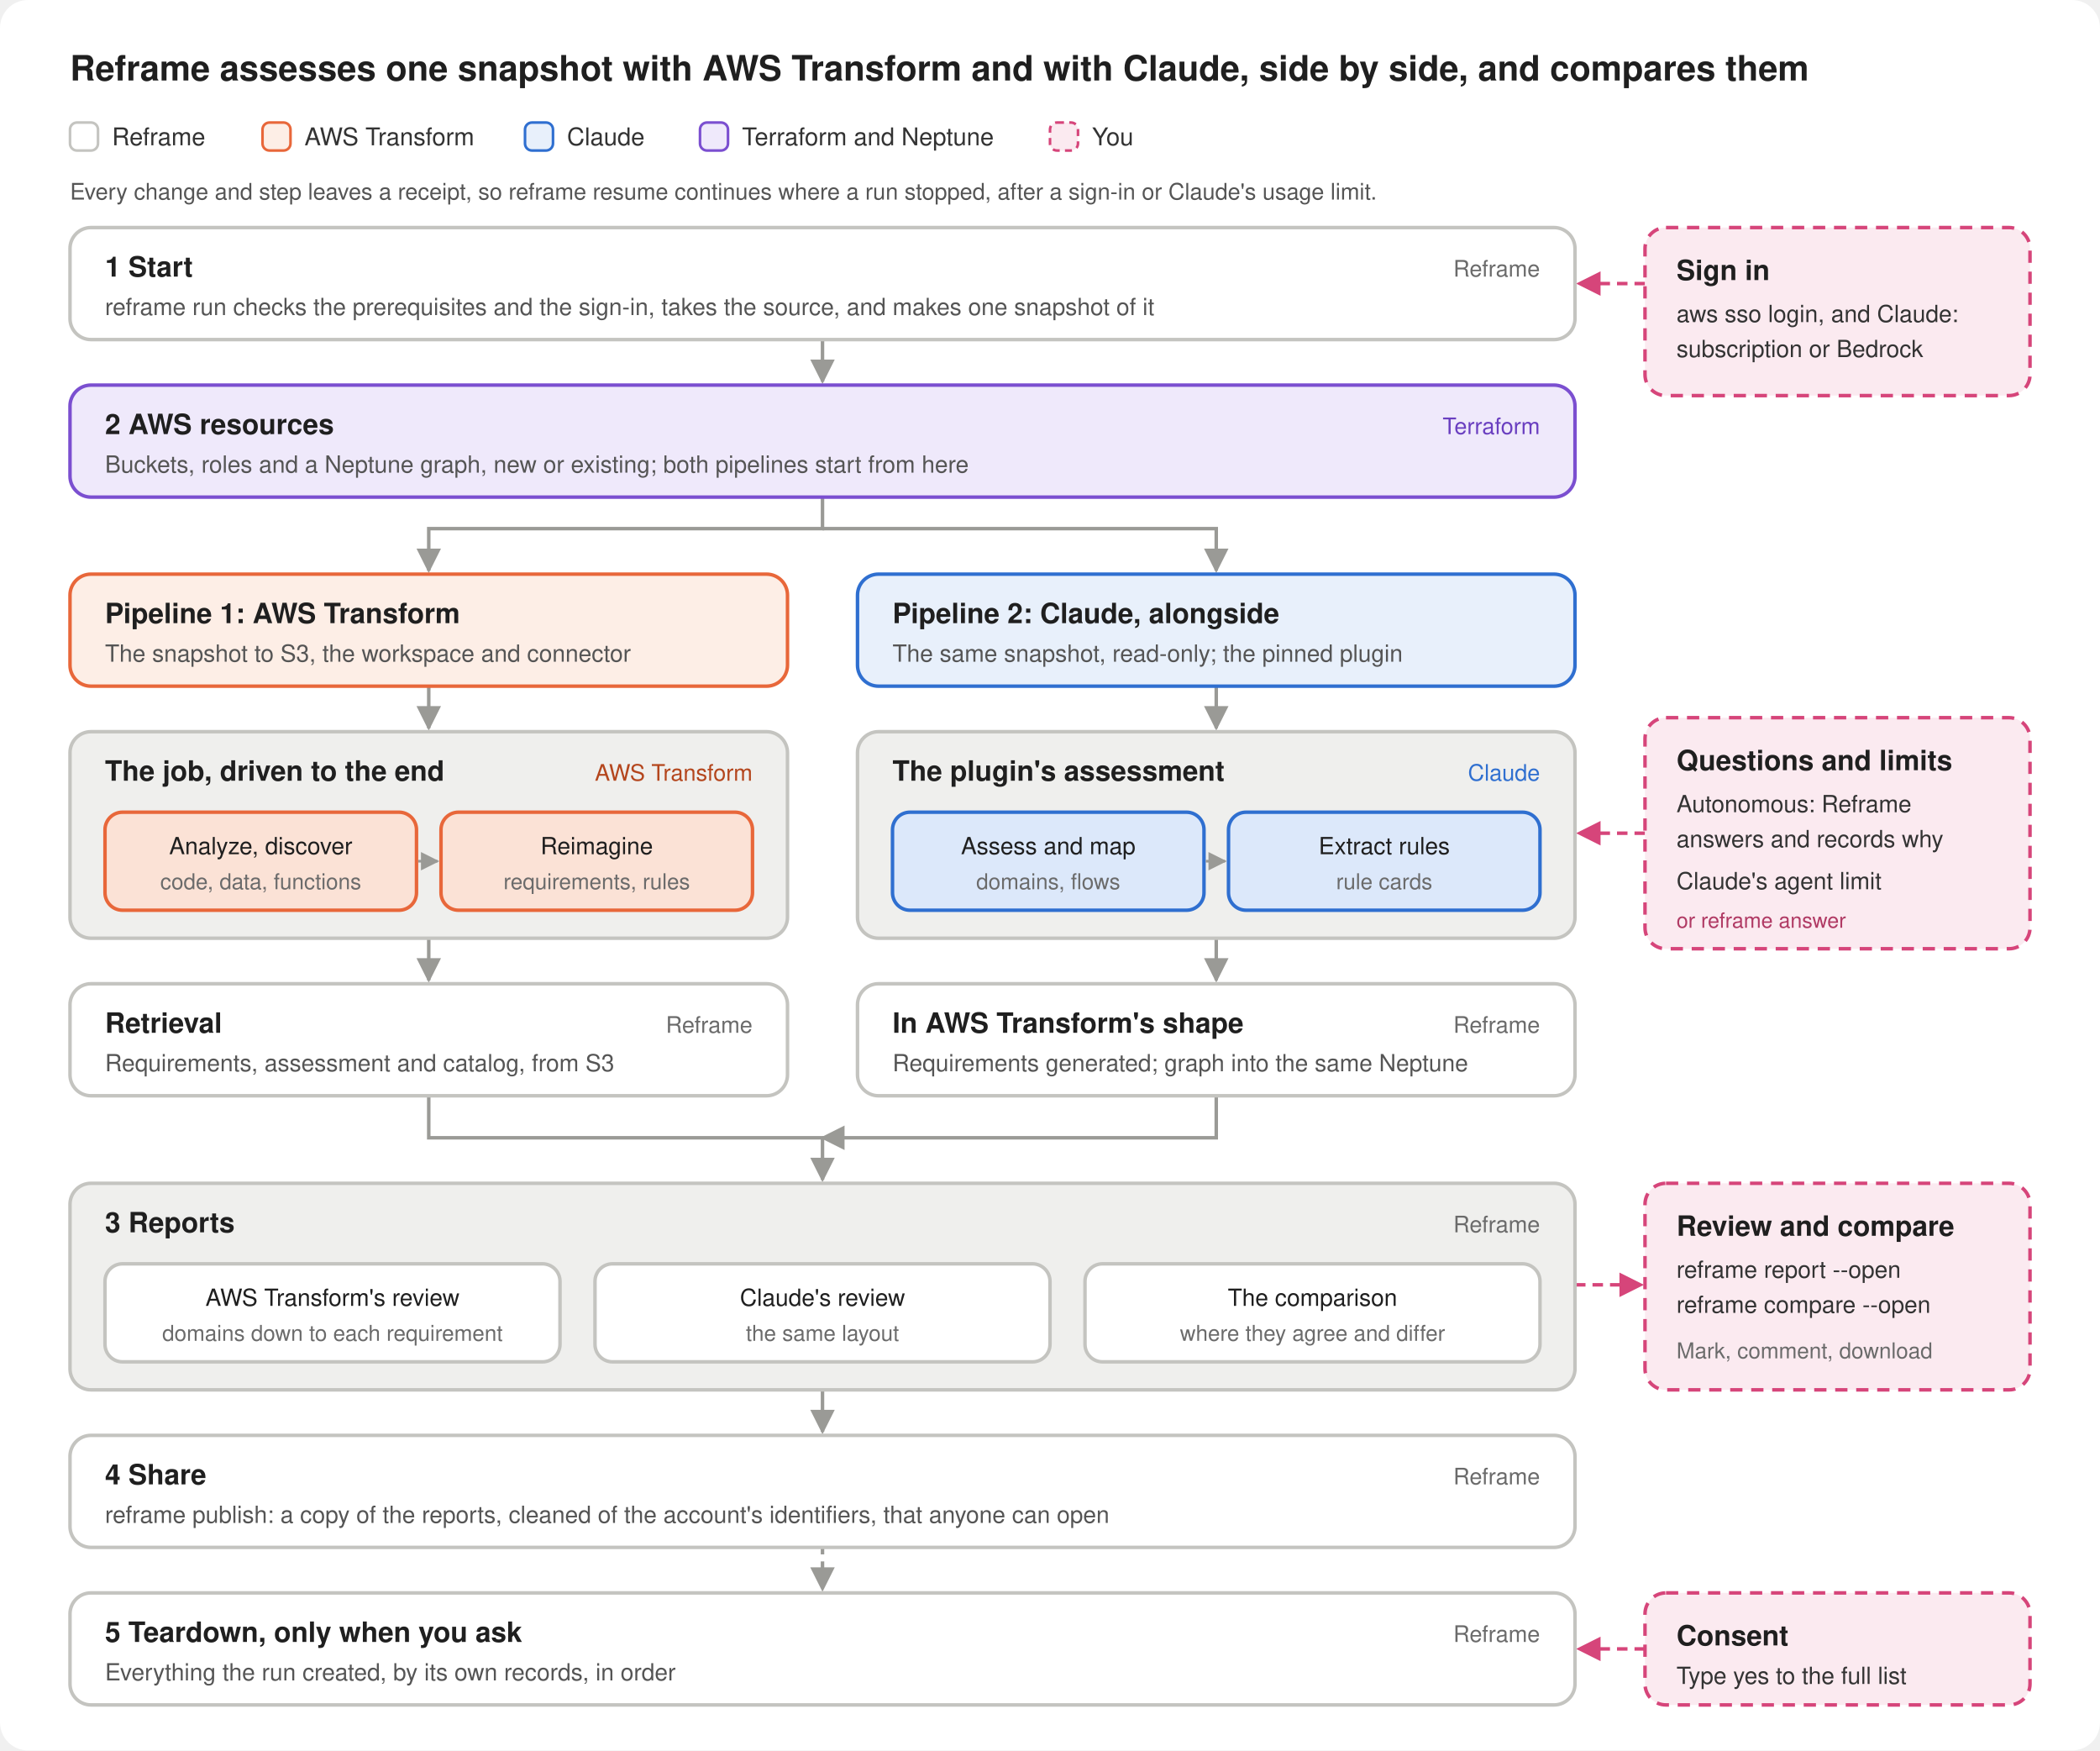
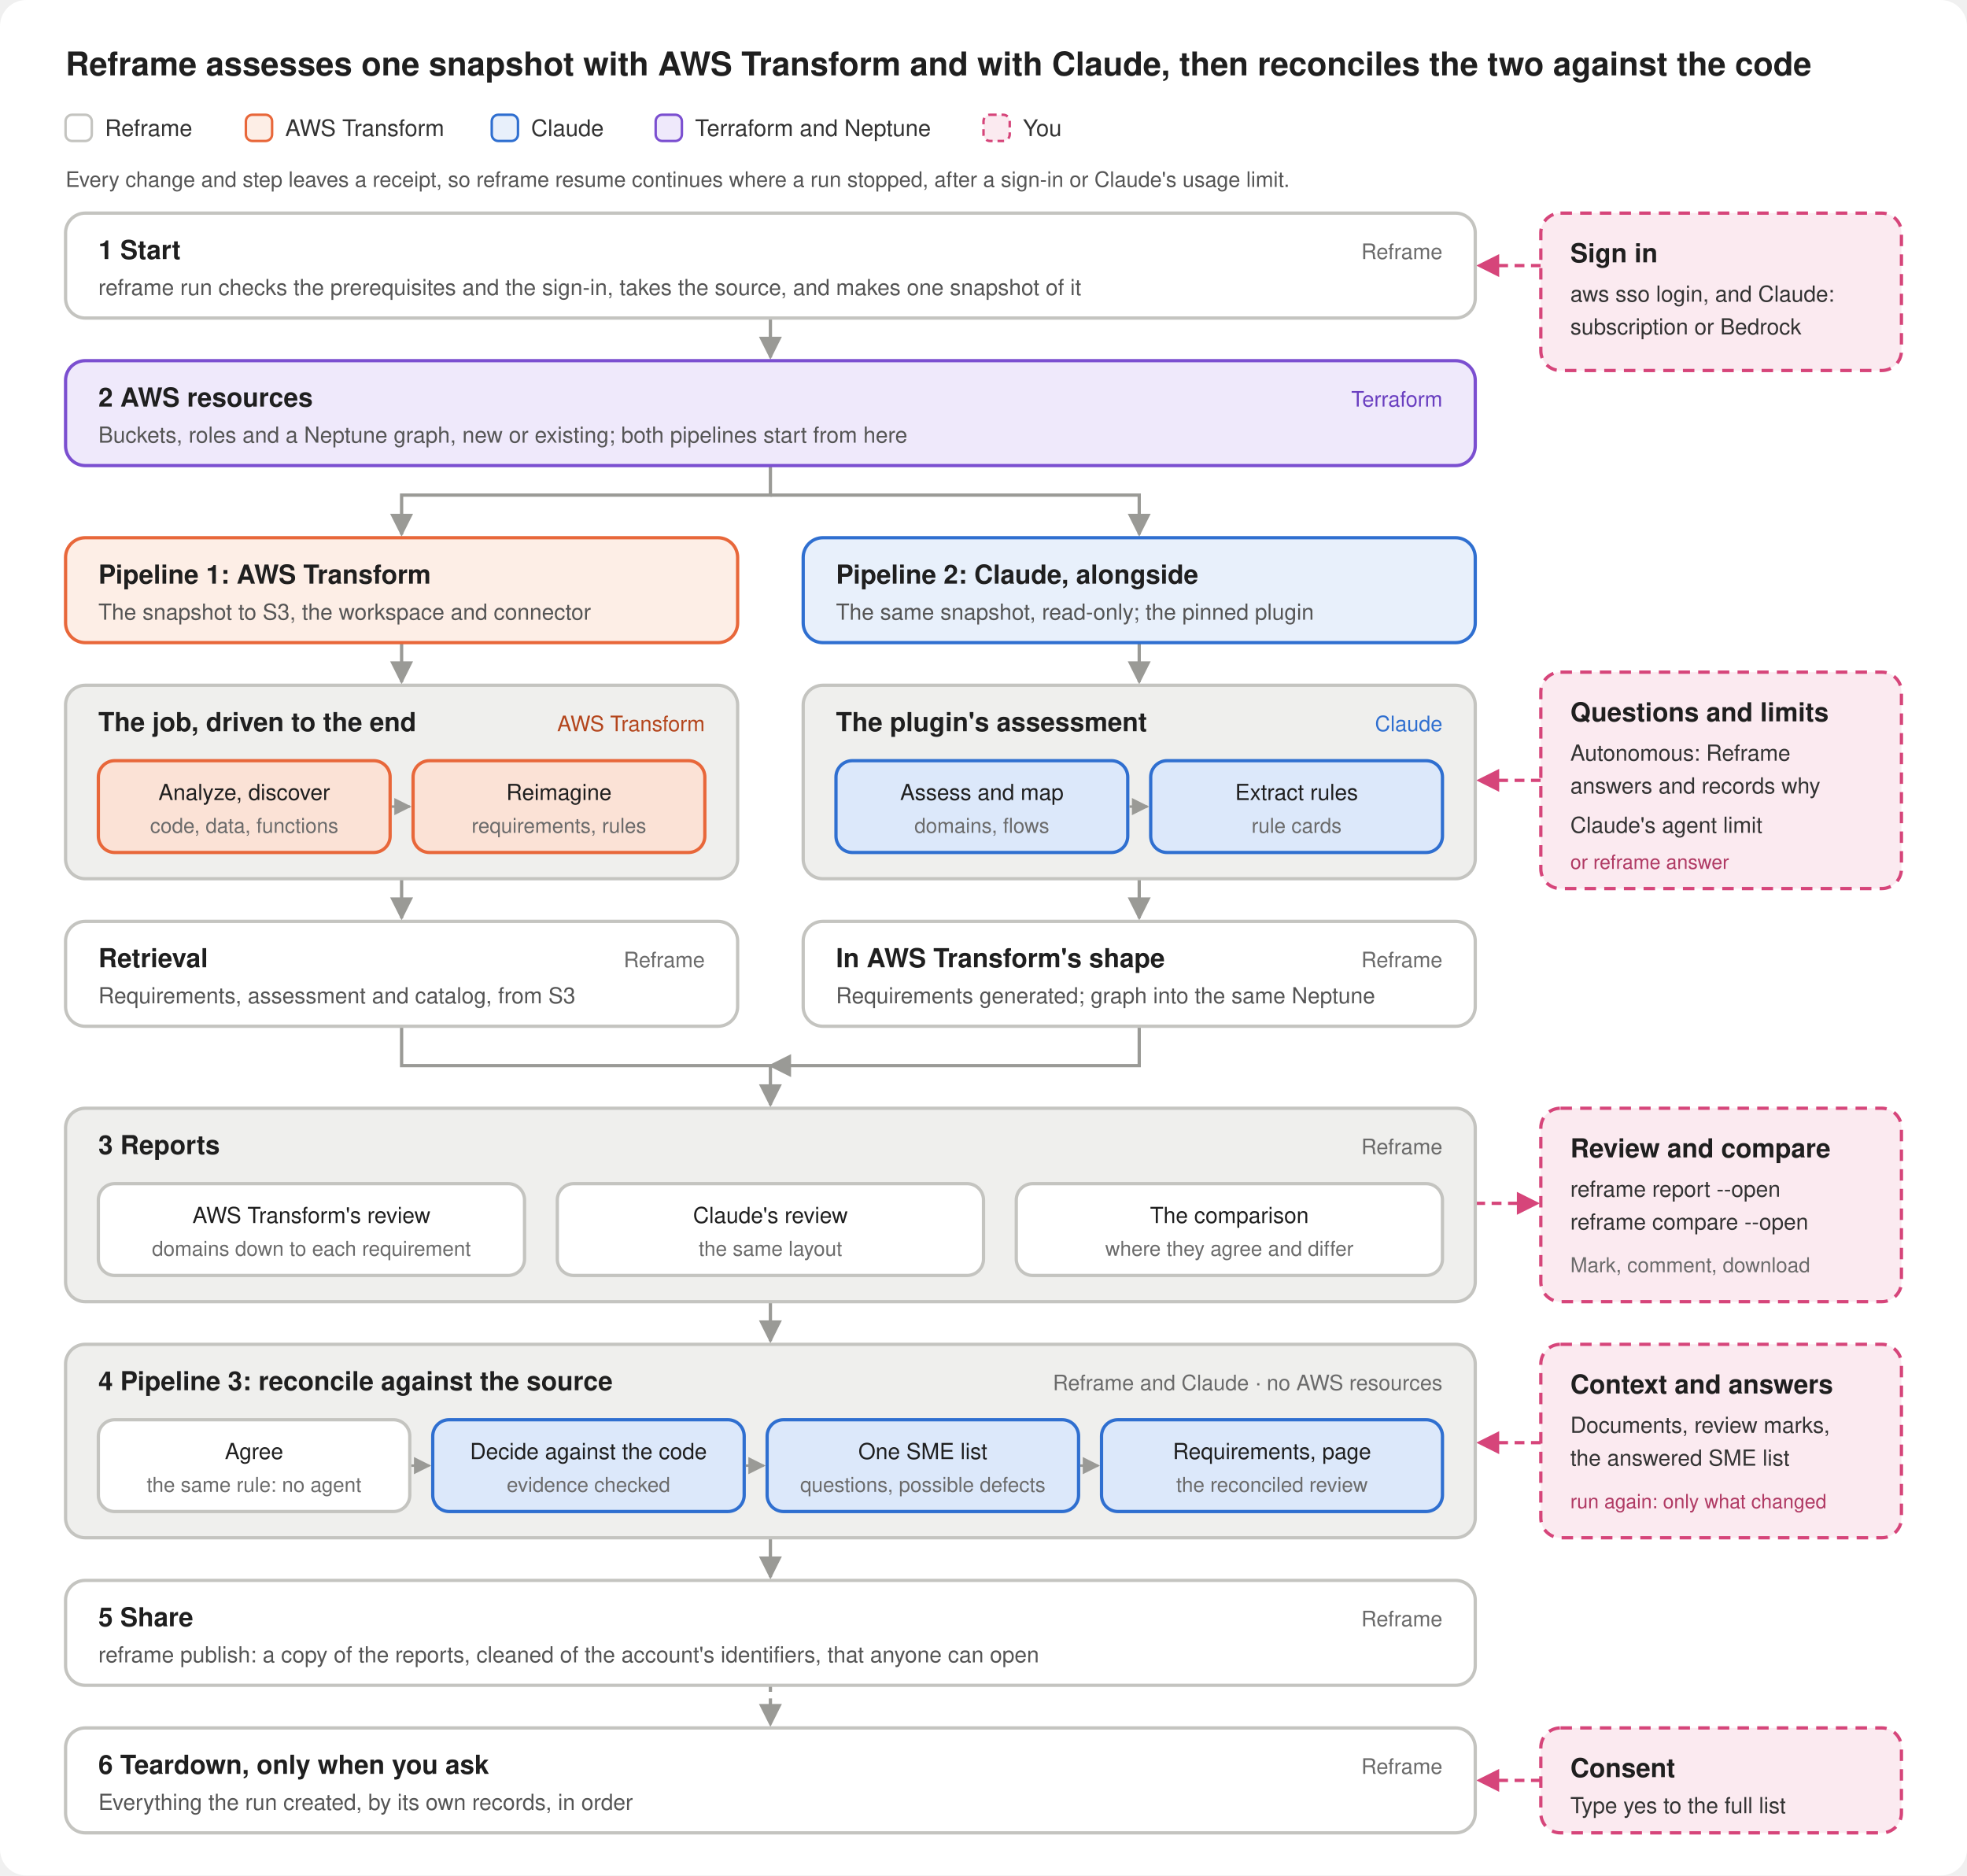
- <svg xmlns="http://www.w3.org/2000/svg" viewBox="0 0 1200 1000" width="1200" height="1000" role="img" aria-labelledby="title desc" font-family="-apple-system, BlinkMacSystemFont, 'Segoe UI', Helvetica, Arial, sans-serif">
+ <svg xmlns="http://www.w3.org/2000/svg" viewBox="0 0 1200 1144" width="1200" height="1144" role="img" aria-labelledby="title desc" font-family="-apple-system, BlinkMacSystemFont, 'Segoe UI', Helvetica, Arial, sans-serif">
  <defs>
    <marker id="flow" viewBox="0 0 10 10" refX="9" refY="5" markerWidth="7" markerHeight="7" orient="auto">
      <path d="M0 0 L10 5 L0 10 Z" fill="#9a9a96" />
    </marker>
    <marker id="gate" viewBox="0 0 10 10" refX="9" refY="5" markerWidth="7" markerHeight="7" orient="auto">
      <path d="M0 0 L10 5 L0 10 Z" fill="#d6457a" />
    </marker>
  </defs>
-   <rect x="0" y="0" width="1200" height="1000" rx="16" fill="#ffffff" />
-   <text x="40" y="46" font-size="20" font-weight="700" fill="#1f1f1f">Reframe assesses one snapshot with AWS Transform and with Claude, side by side, and compares them</text>
+   <rect x="0" y="0" width="1200" height="1144" rx="16" fill="#ffffff" />
+   <text x="40" y="46" font-size="20" font-weight="700" fill="#1f1f1f">Reframe assesses one snapshot with AWS Transform and with Claude, then reconciles the two against the code</text>
  <g font-size="14" fill="#333333">
    <rect x="40" y="70" width="16" height="16" rx="4" fill="#ffffff" stroke="#c4c4c0" stroke-width="1.5" />
    <text x="64" y="83">Reframe</text>
    <rect x="150" y="70" width="16" height="16" rx="4" fill="#fdeee6" stroke="#e8673a" stroke-width="1.5" />
    <text x="174" y="83">AWS Transform</text>
    <rect x="300" y="70" width="16" height="16" rx="4" fill="#e8f0fb" stroke="#2f6fd0" stroke-width="1.5" />
    <text x="324" y="83">Claude</text>
    <rect x="400" y="70" width="16" height="16" rx="4" fill="#efe9fb" stroke="#7b4fd0" stroke-width="1.5" />
    <text x="424" y="83">Terraform and Neptune</text>
    <rect x="600" y="70" width="16" height="16" rx="4" fill="#fbeaf0" stroke="#d6457a" stroke-width="1.5" stroke-dasharray="4 3" />
    <text x="624" y="83">You</text>
  </g>
  <text x="40" y="114" font-size="13" fill="#555555">Every change and step leaves a receipt, so reframe resume continues where a run stopped, after a sign-in or Claude's usage limit.</text>
  <g stroke="#9a9a96" stroke-width="2" fill="none" marker-end="url(#flow)">
    <line x1="470" y1="194" x2="470" y2="218" />
    <path d="M470 284 V302 H245 V326" />
    <path d="M470 302 H695 V326" />
    <line x1="245" y1="392" x2="245" y2="416" />
    <line x1="695" y1="392" x2="695" y2="416" />
    <line x1="245" y1="536" x2="245" y2="560" />
    <line x1="695" y1="536" x2="695" y2="560" />
    <path d="M245 626 V650 H470 V674" />
    <path d="M695 626 V650 H470" />
    <line x1="470" y1="794" x2="470" y2="818" />
+     <line x1="470" y1="938" x2="470" y2="962" />
  </g>
-   <line x1="470" y1="884" x2="470" y2="908" stroke="#9a9a96" stroke-width="2" stroke-dasharray="4 4" marker-end="url(#flow)" />
+   <line x1="470" y1="1028" x2="470" y2="1052" stroke="#9a9a96" stroke-width="2" stroke-dasharray="4 4" marker-end="url(#flow)" />
  <g stroke="#d6457a" stroke-width="2" fill="none" stroke-dasharray="6 4" marker-end="url(#gate)">
    <line x1="940" y1="162" x2="902" y2="162" />
    <line x1="940" y1="476" x2="902" y2="476" />
    <line x1="900" y1="734" x2="938" y2="734" />
-     <line x1="940" y1="942" x2="902" y2="942" />
+     <line x1="940" y1="880" x2="902" y2="880" />
+     <line x1="940" y1="1086" x2="902" y2="1086" />
  </g>
  <rect x="40" y="130" width="860" height="64" rx="12" fill="#ffffff" stroke="#c4c4c0" stroke-width="2" />
  <text x="60" y="158" font-size="16" font-weight="700" fill="#1f1f1f">1 Start</text>
  <text x="60" y="180" font-size="13.5" fill="#555555">reframe run checks the prerequisites and the sign-in, takes the source, and makes one snapshot of it</text>
  <text x="880" y="158" font-size="13" text-anchor="end" fill="#6b6b6b">Reframe</text>
  <rect x="40" y="220" width="860" height="64" rx="12" fill="#efe9fb" stroke="#7b4fd0" stroke-width="2" />
  <text x="60" y="248" font-size="16" font-weight="700" fill="#1f1f1f">2 AWS resources</text>
  <text x="60" y="270" font-size="13.5" fill="#555555">Buckets, roles and a Neptune graph, new or existing; both pipelines start from here</text>
  <text x="880" y="248" font-size="13" text-anchor="end" fill="#6a3fc0">Terraform</text>
  <rect x="40" y="328" width="410" height="64" rx="12" fill="#fdeee6" stroke="#e8673a" stroke-width="2" />
  <text x="60" y="356" font-size="16" font-weight="700" fill="#1f1f1f">Pipeline 1: AWS Transform</text>
  <text x="60" y="378" font-size="13.5" fill="#555555">The snapshot to S3, the workspace and connector</text>
  <rect x="40" y="418" width="410" height="118" rx="12" fill="#efefed" stroke="#c4c4c0" stroke-width="2" />
  <text x="60" y="446" font-size="16" font-weight="700" fill="#1f1f1f">The job, driven to the end</text>
  <text x="430" y="446" font-size="13" text-anchor="end" fill="#b4461d">AWS Transform</text>
  <g stroke="#e8673a" stroke-width="2" fill="#fbe2d6">
    <rect x="60" y="464" width="178" height="56" rx="10" />
    <rect x="252" y="464" width="178" height="56" rx="10" />
  </g>
  <line x1="239" y1="492" x2="250" y2="492" stroke="#9a9a96" stroke-width="1.5" marker-end="url(#flow)" />
  <g text-anchor="middle">
    <text x="149" y="488" font-size="13.5" fill="#1f1f1f">Analyze, discover</text>
    <text x="149" y="508" font-size="12.5" fill="#6b6b6b">code, data, functions</text>
    <text x="341" y="488" font-size="13.5" fill="#1f1f1f">Reimagine</text>
    <text x="341" y="508" font-size="12.5" fill="#6b6b6b">requirements, rules</text>
  </g>
  <rect x="40" y="562" width="410" height="64" rx="12" fill="#ffffff" stroke="#c4c4c0" stroke-width="2" />
  <text x="60" y="590" font-size="16" font-weight="700" fill="#1f1f1f">Retrieval</text>
  <text x="60" y="612" font-size="13.5" fill="#555555">Requirements, assessment and catalog, from S3</text>
  <text x="430" y="590" font-size="13" text-anchor="end" fill="#6b6b6b">Reframe</text>
  <rect x="490" y="328" width="410" height="64" rx="12" fill="#e8f0fb" stroke="#2f6fd0" stroke-width="2" />
  <text x="510" y="356" font-size="16" font-weight="700" fill="#1f1f1f">Pipeline 2: Claude, alongside</text>
  <text x="510" y="378" font-size="13.5" fill="#555555">The same snapshot, read-only; the pinned plugin</text>
  <rect x="490" y="418" width="410" height="118" rx="12" fill="#efefed" stroke="#c4c4c0" stroke-width="2" />
  <text x="510" y="446" font-size="16" font-weight="700" fill="#1f1f1f">The plugin's assessment</text>
  <text x="880" y="446" font-size="13" text-anchor="end" fill="#2f6fd0">Claude</text>
  <g stroke="#2f6fd0" stroke-width="2" fill="#dce8fa">
    <rect x="510" y="464" width="178" height="56" rx="10" />
    <rect x="702" y="464" width="178" height="56" rx="10" />
  </g>
  <line x1="689" y1="492" x2="700" y2="492" stroke="#9a9a96" stroke-width="1.5" marker-end="url(#flow)" />
  <g text-anchor="middle">
    <text x="599" y="488" font-size="13.5" fill="#1f1f1f">Assess and map</text>
    <text x="599" y="508" font-size="12.5" fill="#6b6b6b">domains, flows</text>
    <text x="791" y="488" font-size="13.5" fill="#1f1f1f">Extract rules</text>
    <text x="791" y="508" font-size="12.5" fill="#6b6b6b">rule cards</text>
  </g>
  <rect x="490" y="562" width="410" height="64" rx="12" fill="#ffffff" stroke="#c4c4c0" stroke-width="2" />
  <text x="510" y="590" font-size="16" font-weight="700" fill="#1f1f1f">In AWS Transform's shape</text>
  <text x="510" y="612" font-size="13.5" fill="#555555">Requirements generated; graph into the same Neptune</text>
  <text x="880" y="590" font-size="13" text-anchor="end" fill="#6b6b6b">Reframe</text>
  <rect x="40" y="676" width="860" height="118" rx="12" fill="#efefed" stroke="#c4c4c0" stroke-width="2" />
  <text x="60" y="704" font-size="16" font-weight="700" fill="#1f1f1f">3 Reports</text>
  <text x="880" y="704" font-size="13" text-anchor="end" fill="#6b6b6b">Reframe</text>
  <g stroke="#c4c4c0" stroke-width="2" fill="#ffffff">
    <rect x="60" y="722" width="260" height="56" rx="10" />
    <rect x="340" y="722" width="260" height="56" rx="10" />
    <rect x="620" y="722" width="260" height="56" rx="10" />
  </g>
  <g text-anchor="middle">
    <text x="190" y="746" font-size="13.5" fill="#1f1f1f">AWS Transform's review</text>
    <text x="190" y="766" font-size="12.5" fill="#6b6b6b">domains down to each requirement</text>
    <text x="470" y="746" font-size="13.5" fill="#1f1f1f">Claude's review</text>
    <text x="470" y="766" font-size="12.5" fill="#6b6b6b">the same layout</text>
    <text x="750" y="746" font-size="13.5" fill="#1f1f1f">The comparison</text>
    <text x="750" y="766" font-size="12.5" fill="#6b6b6b">where they agree and differ</text>
  </g>
-   <rect x="40" y="820" width="860" height="64" rx="12" fill="#ffffff" stroke="#c4c4c0" stroke-width="2" />
-   <text x="60" y="848" font-size="16" font-weight="700" fill="#1f1f1f">4 Share</text>
-   <text x="60" y="870" font-size="13.5" fill="#555555">reframe publish: a copy of the reports, cleaned of the account's identifiers, that anyone can open</text>
-   <text x="880" y="848" font-size="13" text-anchor="end" fill="#6b6b6b">Reframe</text>
-   <rect x="40" y="910" width="860" height="64" rx="12" fill="#ffffff" stroke="#c4c4c0" stroke-width="2" />
-   <text x="60" y="938" font-size="16" font-weight="700" fill="#1f1f1f">5 Teardown, only when you ask</text>
-   <text x="60" y="960" font-size="13.5" fill="#555555">Everything the run created, by its own records, in order</text>
-   <text x="880" y="938" font-size="13" text-anchor="end" fill="#6b6b6b">Reframe</text>
+   <rect x="40" y="820" width="860" height="118" rx="12" fill="#efefed" stroke="#c4c4c0" stroke-width="2" />
+   <text x="60" y="848" font-size="16" font-weight="700" fill="#1f1f1f">4 Pipeline 3: reconcile against the source</text>
+   <text x="880" y="848" font-size="13" text-anchor="end" fill="#6b6b6b">Reframe and Claude · no AWS resources</text>
+   <g stroke-width="2">
+     <rect x="60" y="866" width="190" height="56" rx="10" fill="#ffffff" stroke="#c4c4c0" />
+     <rect x="264" y="866" width="190" height="56" rx="10" fill="#dce8fa" stroke="#2f6fd0" />
+     <rect x="468" y="866" width="190" height="56" rx="10" fill="#dce8fa" stroke="#2f6fd0" />
+     <rect x="672" y="866" width="208" height="56" rx="10" fill="#dce8fa" stroke="#2f6fd0" />
+   </g>
+   <g stroke="#9a9a96" stroke-width="1.5" fill="none" marker-end="url(#flow)">
+     <line x1="251" y1="894" x2="262" y2="894" />
+     <line x1="455" y1="894" x2="466" y2="894" />
+     <line x1="659" y1="894" x2="670" y2="894" />
+   </g>
+   <g text-anchor="middle">
+     <text x="155" y="890" font-size="13.5" fill="#1f1f1f">Agree</text>
+     <text x="155" y="910" font-size="12.5" fill="#6b6b6b">the same rule: no agent</text>
+     <text x="359" y="890" font-size="13.5" fill="#1f1f1f">Decide against the code</text>
+     <text x="359" y="910" font-size="12.5" fill="#6b6b6b">evidence checked</text>
+     <text x="563" y="890" font-size="13.5" fill="#1f1f1f">One SME list</text>
+     <text x="563" y="910" font-size="12.5" fill="#6b6b6b">questions, possible defects</text>
+     <text x="776" y="890" font-size="13.5" fill="#1f1f1f">Requirements, page</text>
+     <text x="776" y="910" font-size="12.5" fill="#6b6b6b">the reconciled review</text>
+   </g>
+   <rect x="40" y="964" width="860" height="64" rx="12" fill="#ffffff" stroke="#c4c4c0" stroke-width="2" />
+   <text x="60" y="992" font-size="16" font-weight="700" fill="#1f1f1f">5 Share</text>
+   <text x="60" y="1014" font-size="13.5" fill="#555555">reframe publish: a copy of the reports, cleaned of the account's identifiers, that anyone can open</text>
+   <text x="880" y="992" font-size="13" text-anchor="end" fill="#6b6b6b">Reframe</text>
+   <rect x="40" y="1054" width="860" height="64" rx="12" fill="#ffffff" stroke="#c4c4c0" stroke-width="2" />
+   <text x="60" y="1082" font-size="16" font-weight="700" fill="#1f1f1f">6 Teardown, only when you ask</text>
+   <text x="60" y="1104" font-size="13.5" fill="#555555">Everything the run created, by its own records, in order</text>
+   <text x="880" y="1082" font-size="13" text-anchor="end" fill="#6b6b6b">Reframe</text>
  <rect x="940" y="130" width="220" height="96" rx="12" fill="#fbeaf0" stroke="#d6457a" stroke-width="2" stroke-dasharray="7 5" />
  <text x="958" y="160" font-size="16" font-weight="700" fill="#1f1f1f">Sign in</text>
  <text x="958" y="184" font-size="13.5" fill="#333333">aws sso login, and Claude:</text>
  <text x="958" y="204" font-size="13.5" fill="#333333">subscription or Bedrock</text>
  <rect x="940" y="410" width="220" height="132" rx="12" fill="#fbeaf0" stroke="#d6457a" stroke-width="2" stroke-dasharray="7 5" />
  <text x="958" y="440" font-size="16" font-weight="700" fill="#1f1f1f">Questions and limits</text>
  <text x="958" y="464" font-size="13.5" fill="#333333">Autonomous: Reframe</text>
  <text x="958" y="484" font-size="13.5" fill="#333333">answers and records why</text>
  <text x="958" y="508" font-size="13.5" fill="#333333">Claude's agent limit</text>
  <text x="958" y="530" font-size="12" fill="#b03a64">or reframe answer</text>
  <rect x="940" y="676" width="220" height="118" rx="12" fill="#fbeaf0" stroke="#d6457a" stroke-width="2" stroke-dasharray="7 5" />
  <text x="958" y="706" font-size="16" font-weight="700" fill="#1f1f1f">Review and compare</text>
  <text x="958" y="730" font-size="13.5" fill="#333333">reframe report --open</text>
  <text x="958" y="750" font-size="13.5" fill="#333333">reframe compare --open</text>
  <text x="958" y="776" font-size="12.5" fill="#6b6b6b">Mark, comment, download</text>
-   <rect x="940" y="910" width="220" height="64" rx="12" fill="#fbeaf0" stroke="#d6457a" stroke-width="2" stroke-dasharray="7 5" />
-   <text x="958" y="940" font-size="16" font-weight="700" fill="#1f1f1f">Consent</text>
-   <text x="958" y="962" font-size="13.5" fill="#333333">Type yes to the full list</text>
+   <rect x="940" y="820" width="220" height="118" rx="12" fill="#fbeaf0" stroke="#d6457a" stroke-width="2" stroke-dasharray="7 5" />
+   <text x="958" y="850" font-size="16" font-weight="700" fill="#1f1f1f">Context and answers</text>
+   <text x="958" y="874" font-size="13.5" fill="#333333">Documents, review marks,</text>
+   <text x="958" y="894" font-size="13.5" fill="#333333">the answered SME list</text>
+   <text x="958" y="920" font-size="12" fill="#b03a64">run again: only what changed</text>
+   <rect x="940" y="1054" width="220" height="64" rx="12" fill="#fbeaf0" stroke="#d6457a" stroke-width="2" stroke-dasharray="7 5" />
+   <text x="958" y="1084" font-size="16" font-weight="700" fill="#1f1f1f">Consent</text>
+   <text x="958" y="1106" font-size="13.5" fill="#333333">Type yes to the full list</text>
</svg>
